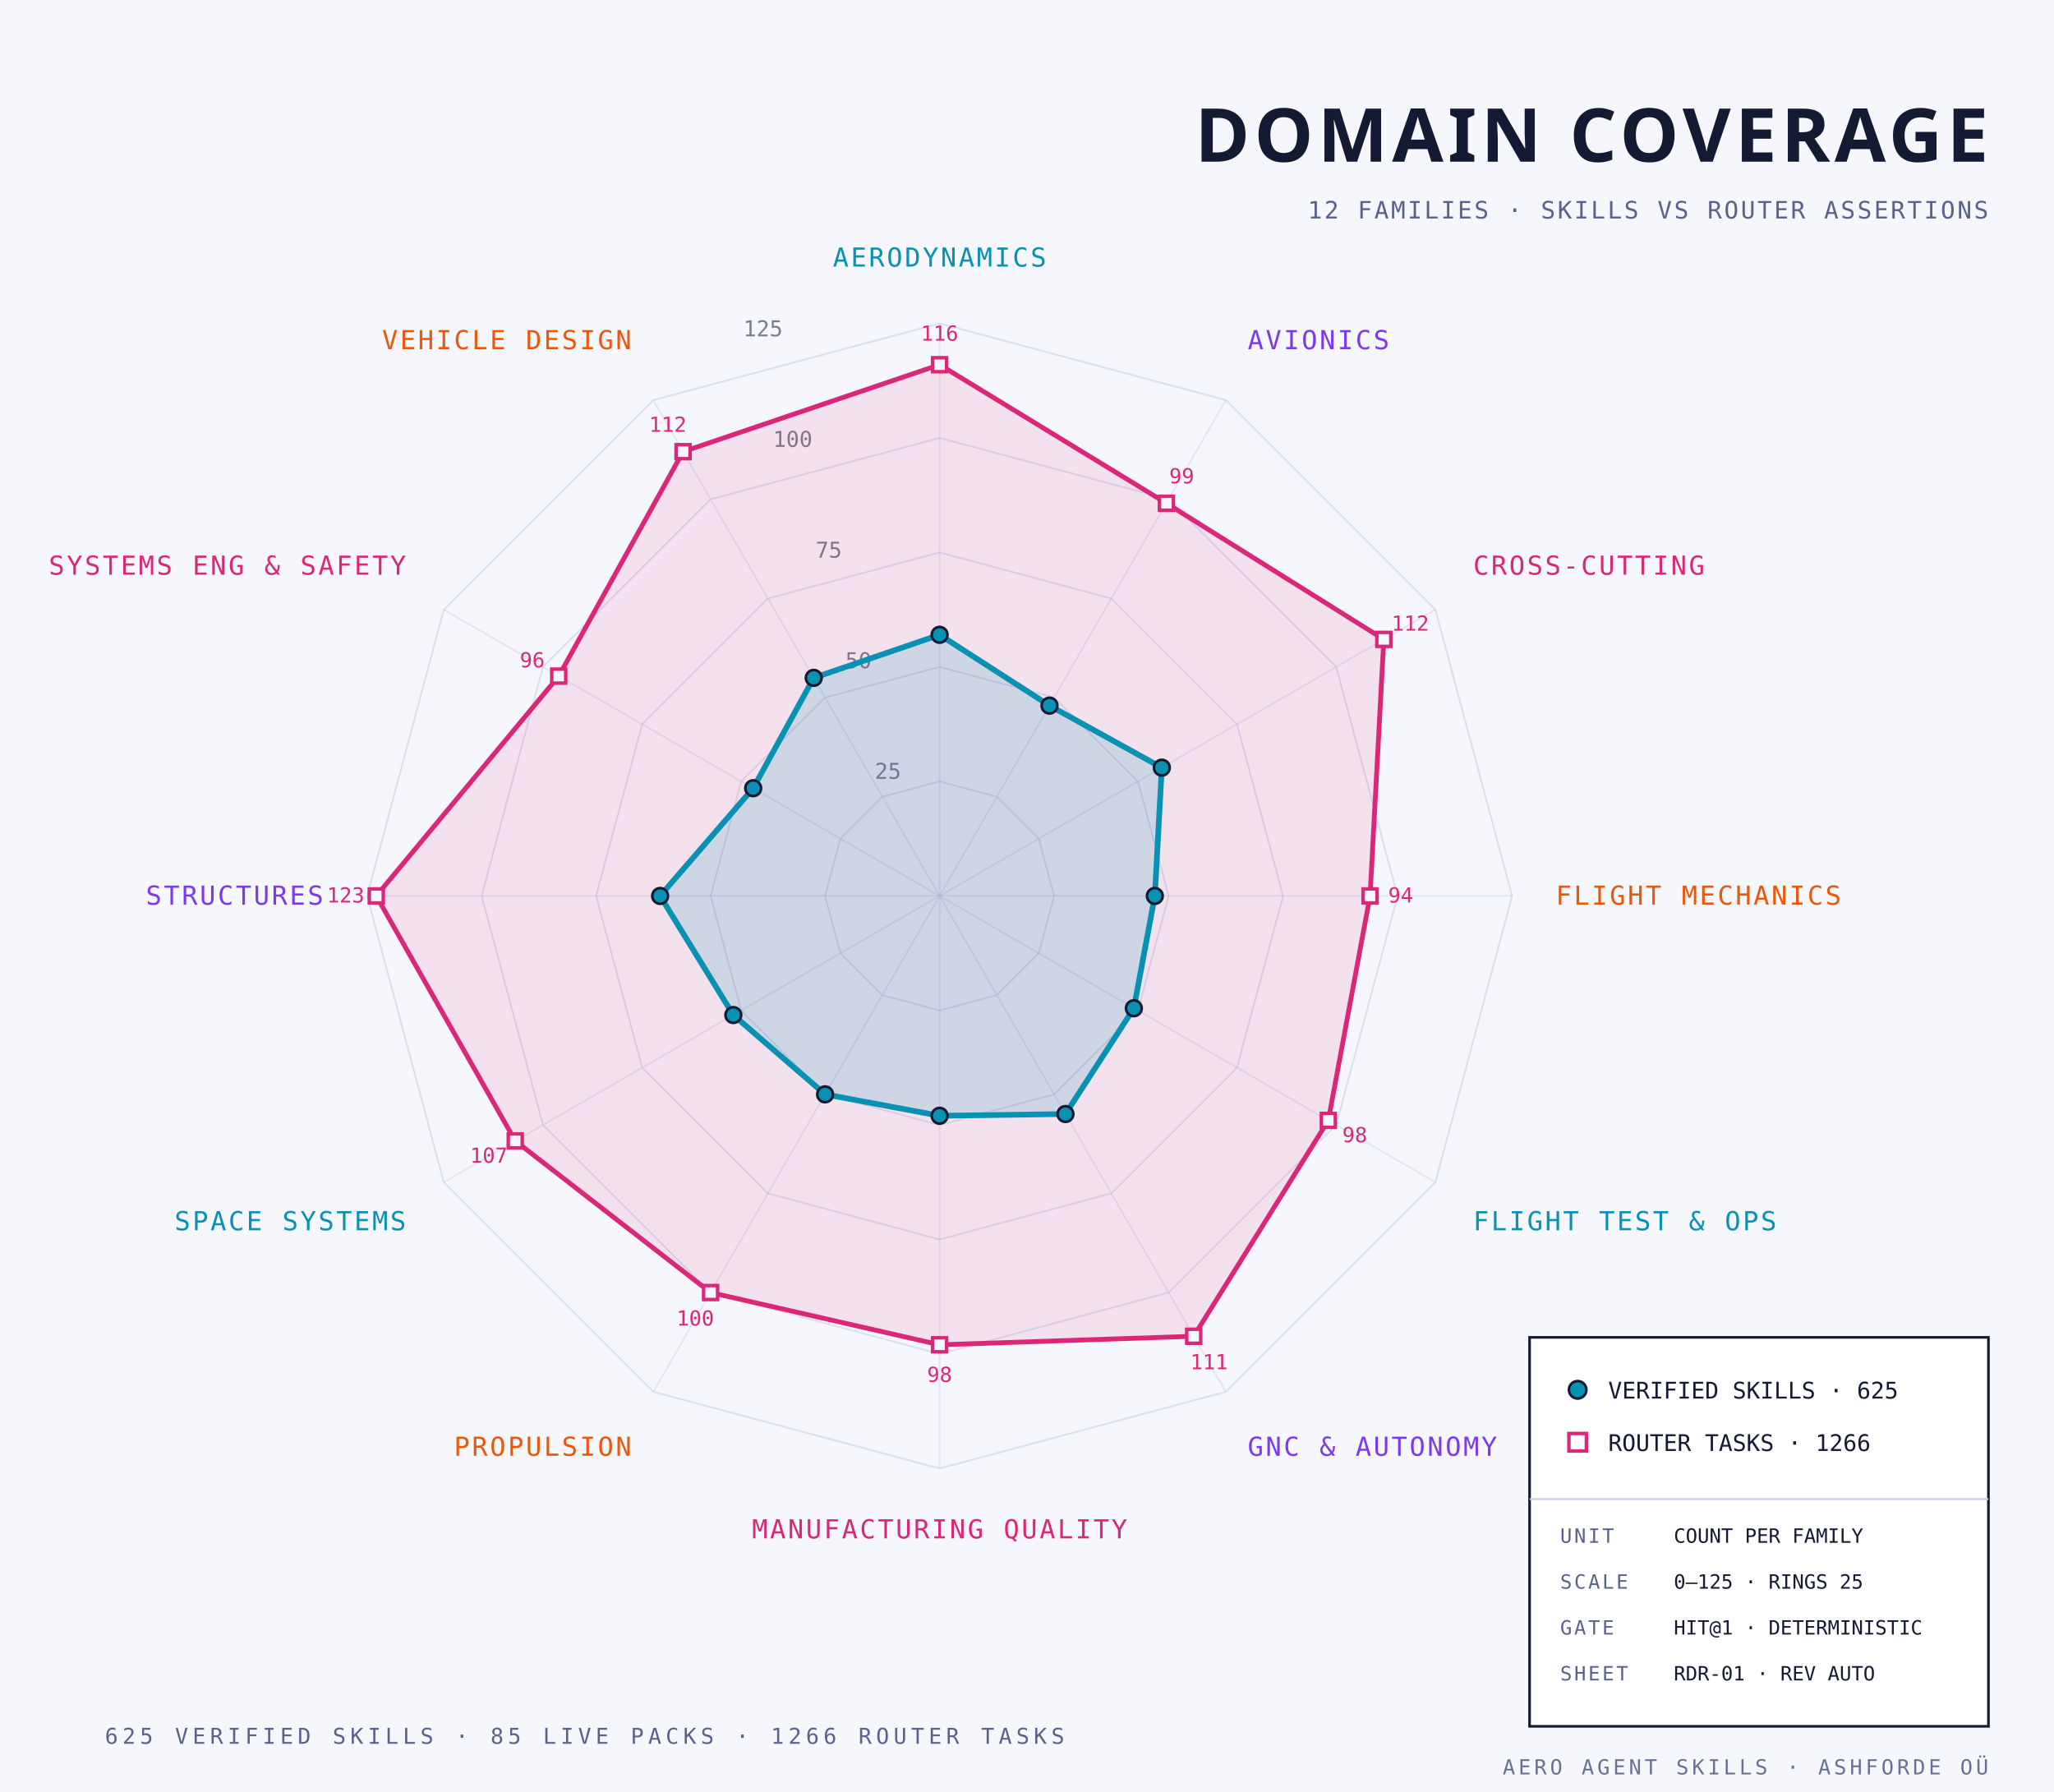
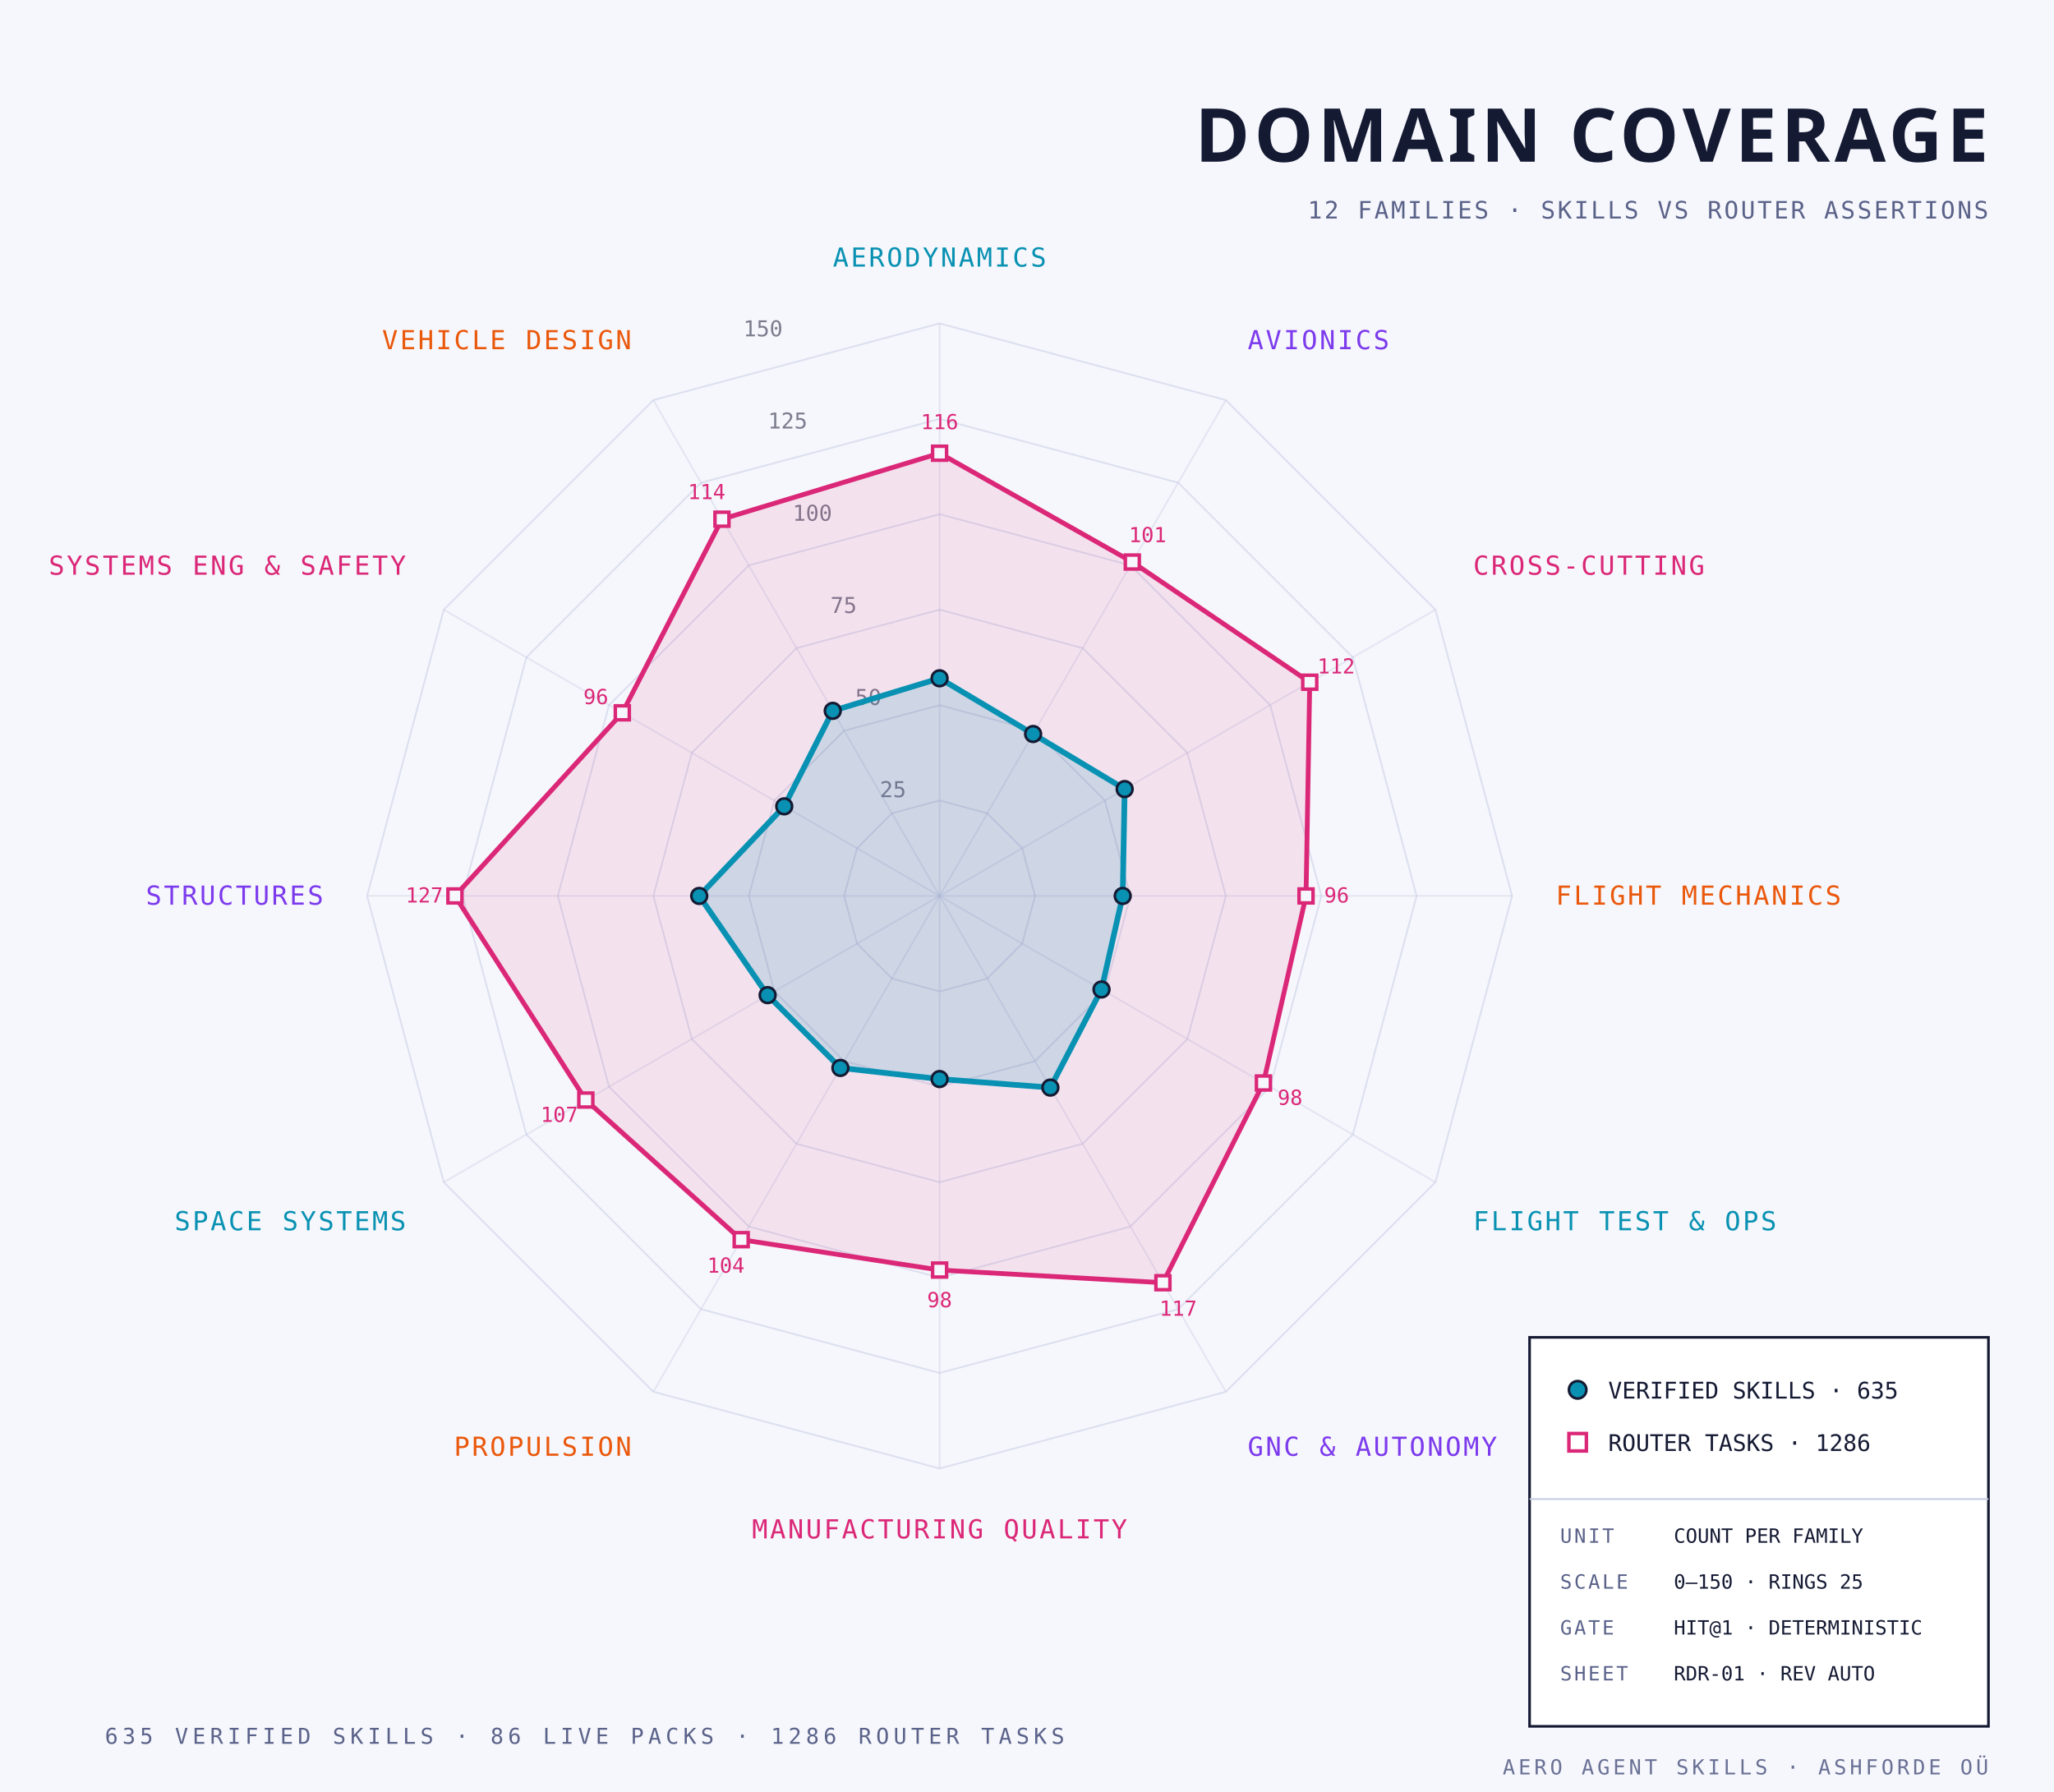
<svg xmlns="http://www.w3.org/2000/svg" width="940" height="820" viewBox="0 0 940 820">
  <style>
    .mono { font-family: "JetBrains Mono", "IBM Plex Mono", "Menlo", monospace; }
    .cond { font-family: "Barlow Condensed", "DIN Condensed", "Arial Narrow", sans-serif; font-weight: 700; text-transform: uppercase; }
    .serif { font-family: "Instrument Serif", Georgia, serif; font-style: italic; }
  </style>
  <rect width="940" height="820" fill="#f6f7fc" />
-   <polygon points="430.0,357.6 456.2,364.6 475.4,383.8 482.4,410.0 475.4,436.2 456.2,455.4 430.0,462.4 403.8,455.4 384.6,436.2 377.6,410.0 384.6,383.8 403.8,364.6" fill="none" stroke="#c6cce4" stroke-width="0.8" stroke-opacity="0.55" />
-   <polygon points="430.0,305.2 482.4,319.2 520.8,357.6 534.8,410.0 520.8,462.4 482.4,500.8 430.0,514.8 377.6,500.8 339.2,462.4 325.2,410.0 339.2,357.6 377.6,319.2" fill="none" stroke="#c6cce4" stroke-width="0.8" stroke-opacity="0.55" />
-   <polygon points="430.0,252.8 508.6,273.9 566.1,331.4 587.2,410.0 566.1,488.6 508.6,546.1 430.0,567.2 351.4,546.1 293.9,488.6 272.8,410.0 293.9,331.4 351.4,273.9" fill="none" stroke="#c6cce4" stroke-width="0.8" stroke-opacity="0.55" />
-   <polygon points="430.0,200.4 534.8,228.5 611.5,305.2 639.6,410.0 611.5,514.8 534.8,591.5 430.0,619.6 325.2,591.5 248.5,514.8 220.4,410.0 248.5,305.2 325.2,228.5" fill="none" stroke="#c6cce4" stroke-width="0.8" stroke-opacity="0.55" />
+   <polygon points="430.0,366.3 451.8,372.2 467.8,388.2 473.7,410.0 467.8,431.8 451.8,447.8 430.0,453.7 408.2,447.8 392.2,431.8 386.3,410.0 392.2,388.2 408.2,372.2" fill="none" stroke="#c6cce4" stroke-width="0.8" stroke-opacity="0.55" />
+   <polygon points="430.0,322.7 473.7,334.4 505.6,366.3 517.3,410.0 505.6,453.7 473.7,485.6 430.0,497.3 386.3,485.6 354.4,453.7 342.7,410.0 354.4,366.3 386.3,334.4" fill="none" stroke="#c6cce4" stroke-width="0.8" stroke-opacity="0.55" />
+   <polygon points="430.0,279.0 495.5,296.6 543.4,344.5 561.0,410.0 543.4,475.5 495.5,523.4 430.0,541.0 364.5,523.4 316.6,475.5 299.0,410.0 316.6,344.5 364.5,296.6" fill="none" stroke="#c6cce4" stroke-width="0.8" stroke-opacity="0.55" />
+   <polygon points="430.0,235.3 517.3,258.7 581.3,322.7 604.7,410.0 581.3,497.3 517.3,561.3 430.0,584.7 342.7,561.3 278.7,497.3 255.3,410.0 278.7,322.7 342.7,258.7" fill="none" stroke="#c6cce4" stroke-width="0.8" stroke-opacity="0.55" />
+   <polygon points="430.0,191.7 539.2,220.9 619.1,300.8 648.3,410.0 619.1,519.2 539.2,599.1 430.0,628.3 320.8,599.1 240.9,519.2 211.7,410.0 240.9,300.8 320.8,220.9" fill="none" stroke="#c6cce4" stroke-width="0.8" stroke-opacity="0.55" />
  <polygon points="430.0,148.0 561.0,183.1 656.9,279.0 692.0,410.0 656.9,541.0 561.0,636.9 430.0,672.0 299.0,636.9 203.1,541.0 168.0,410.0 203.1,279.0 299.0,183.1" fill="none" stroke="#c6cce4" stroke-width="0.8" stroke-opacity="0.55" />
  <line x1="430" y1="410" x2="430.0" y2="148.0" stroke="#c6cce4" stroke-width="0.8" stroke-opacity="0.4" />
  <line x1="430" y1="410" x2="561.0" y2="183.1" stroke="#c6cce4" stroke-width="0.8" stroke-opacity="0.4" />
  <line x1="430" y1="410" x2="656.9" y2="279.0" stroke="#c6cce4" stroke-width="0.8" stroke-opacity="0.4" />
  <line x1="430" y1="410" x2="692.0" y2="410.0" stroke="#c6cce4" stroke-width="0.8" stroke-opacity="0.4" />
  <line x1="430" y1="410" x2="656.9" y2="541.0" stroke="#c6cce4" stroke-width="0.8" stroke-opacity="0.4" />
  <line x1="430" y1="410" x2="561.0" y2="636.9" stroke="#c6cce4" stroke-width="0.8" stroke-opacity="0.4" />
  <line x1="430" y1="410" x2="430.0" y2="672.0" stroke="#c6cce4" stroke-width="0.8" stroke-opacity="0.4" />
  <line x1="430" y1="410" x2="299.0" y2="636.9" stroke="#c6cce4" stroke-width="0.8" stroke-opacity="0.4" />
  <line x1="430" y1="410" x2="203.1" y2="541.0" stroke="#c6cce4" stroke-width="0.8" stroke-opacity="0.4" />
  <line x1="430" y1="410" x2="168.0" y2="410.0" stroke="#c6cce4" stroke-width="0.8" stroke-opacity="0.4" />
  <line x1="430" y1="410" x2="203.1" y2="279.0" stroke="#c6cce4" stroke-width="0.8" stroke-opacity="0.4" />
  <line x1="430" y1="410" x2="299.0" y2="183.1" stroke="#c6cce4" stroke-width="0.8" stroke-opacity="0.4" />
-   <text class="mono" x="412.4" y="356.4" text-anchor="end" font-size="10" fill="#151a33" opacity="0.55">25</text>
-   <text class="mono" x="398.9" y="305.8" text-anchor="end" font-size="10" fill="#151a33" opacity="0.55">50</text>
-   <text class="mono" x="385.3" y="255.2" text-anchor="end" font-size="10" fill="#151a33" opacity="0.55">75</text>
-   <text class="mono" x="371.8" y="204.5" text-anchor="end" font-size="10" fill="#151a33" opacity="0.55">100</text>
-   <text class="mono" x="358.2" y="153.9" text-anchor="end" font-size="10" fill="#151a33" opacity="0.55">125</text>
+   <text class="mono" x="414.7" y="364.8" text-anchor="end" font-size="10" fill="#151a33" opacity="0.55">25</text>
+   <text class="mono" x="403.4" y="322.6" text-anchor="end" font-size="10" fill="#151a33" opacity="0.55">50</text>
+   <text class="mono" x="392.1" y="280.5" text-anchor="end" font-size="10" fill="#151a33" opacity="0.55">75</text>
+   <text class="mono" x="380.8" y="238.3" text-anchor="end" font-size="10" fill="#151a33" opacity="0.55">100</text>
+   <text class="mono" x="369.5" y="196.1" text-anchor="end" font-size="10" fill="#151a33" opacity="0.55">125</text>
+   <text class="mono" x="358.2" y="153.9" text-anchor="end" font-size="10" fill="#151a33" opacity="0.55">150</text>
  <text class="mono" x="430.0" y="122.0" text-anchor="middle" font-size="12" fill="#0891b2" letter-spacing="1">AERODYNAMICS</text>
  <text class="mono" x="571.0" y="159.8" text-anchor="start" font-size="12" fill="#7c3aed" letter-spacing="1">AVIONICS</text>
  <text class="mono" x="674.2" y="263.0" text-anchor="start" font-size="12" fill="#db2777" letter-spacing="1">CROSS-CUTTING</text>
  <text class="mono" x="712.0" y="414.0" text-anchor="start" font-size="12" fill="#ea580c" letter-spacing="1">FLIGHT MECHANICS</text>
  <text class="mono" x="674.2" y="563.0" text-anchor="start" font-size="12" fill="#0891b2" letter-spacing="1">FLIGHT TEST &amp; OPS</text>
  <text class="mono" x="571.0" y="666.2" text-anchor="start" font-size="12" fill="#7c3aed" letter-spacing="1">GNC &amp; AUTONOMY</text>
  <text class="mono" x="430.0" y="704.0" text-anchor="middle" font-size="12" fill="#db2777" letter-spacing="1">MANUFACTURING QUALITY</text>
  <text class="mono" x="289.0" y="666.2" text-anchor="end" font-size="12" fill="#ea580c" letter-spacing="1">PROPULSION</text>
  <text class="mono" x="185.8" y="563.0" text-anchor="end" font-size="12" fill="#0891b2" letter-spacing="1">SPACE SYSTEMS</text>
  <text class="mono" x="148.0" y="414.0" text-anchor="end" font-size="12" fill="#7c3aed" letter-spacing="1">STRUCTURES</text>
  <text class="mono" x="185.8" y="263.0" text-anchor="end" font-size="12" fill="#db2777" letter-spacing="1">SYSTEMS ENG &amp; SAFETY</text>
  <text class="mono" x="289.0" y="159.8" text-anchor="end" font-size="12" fill="#ea580c" letter-spacing="1">VEHICLE DESIGN</text>
-   <polygon points="430.0,166.9 533.8,230.3 633.3,292.6 627.0,410.0 607.9,512.7 546.3,611.5 430.0,615.4 325.2,591.5 235.8,522.1 172.2,410.0 255.7,309.4 312.6,206.7" fill="#db2777" fill-opacity="0.10" stroke="#db2777" stroke-width="2.2" />
-   <rect x="426.8" y="163.7" width="6.4" height="6.4" fill="#f6f7fc" stroke="#db2777" stroke-width="1.6" />
-   <rect x="530.6" y="227.1" width="6.4" height="6.4" fill="#f6f7fc" stroke="#db2777" stroke-width="1.6" />
-   <rect x="630.1" y="289.4" width="6.4" height="6.4" fill="#f6f7fc" stroke="#db2777" stroke-width="1.6" />
-   <rect x="623.8" y="406.8" width="6.4" height="6.4" fill="#f6f7fc" stroke="#db2777" stroke-width="1.6" />
-   <rect x="604.7" y="509.5" width="6.4" height="6.4" fill="#f6f7fc" stroke="#db2777" stroke-width="1.6" />
-   <rect x="543.1" y="608.3" width="6.4" height="6.4" fill="#f6f7fc" stroke="#db2777" stroke-width="1.6" />
-   <rect x="426.8" y="612.2" width="6.4" height="6.4" fill="#f6f7fc" stroke="#db2777" stroke-width="1.6" />
-   <rect x="322.0" y="588.3" width="6.4" height="6.4" fill="#f6f7fc" stroke="#db2777" stroke-width="1.6" />
-   <rect x="232.6" y="518.9" width="6.4" height="6.4" fill="#f6f7fc" stroke="#db2777" stroke-width="1.6" />
-   <rect x="169.0" y="406.8" width="6.4" height="6.4" fill="#f6f7fc" stroke="#db2777" stroke-width="1.6" />
-   <rect x="252.5" y="306.2" width="6.4" height="6.4" fill="#f6f7fc" stroke="#db2777" stroke-width="1.6" />
-   <rect x="309.4" y="203.5" width="6.4" height="6.4" fill="#f6f7fc" stroke="#db2777" stroke-width="1.6" />
-   <polygon points="430.0,290.5 480.3,322.9 531.7,351.3 528.5,410.0 518.9,461.4 487.6,509.8 430.0,510.6 377.6,500.8 335.6,464.5 302.1,410.0 344.7,360.7 372.4,310.2" fill="#0891b2" fill-opacity="0.16" stroke="#0891b2" stroke-width="2.6" />
-   <circle cx="430.0" cy="290.5" r="3.6" fill="#0891b2" stroke="#151a33" stroke-width="1.2" />
-   <circle cx="480.3" cy="322.9" r="3.6" fill="#0891b2" stroke="#151a33" stroke-width="1.2" />
-   <circle cx="531.7" cy="351.3" r="3.6" fill="#0891b2" stroke="#151a33" stroke-width="1.2" />
-   <circle cx="528.5" cy="410.0" r="3.6" fill="#0891b2" stroke="#151a33" stroke-width="1.2" />
-   <circle cx="518.9" cy="461.4" r="3.6" fill="#0891b2" stroke="#151a33" stroke-width="1.2" />
-   <circle cx="487.6" cy="509.8" r="3.6" fill="#0891b2" stroke="#151a33" stroke-width="1.2" />
-   <circle cx="430.0" cy="510.6" r="3.6" fill="#0891b2" stroke="#151a33" stroke-width="1.2" />
-   <circle cx="377.6" cy="500.8" r="3.6" fill="#0891b2" stroke="#151a33" stroke-width="1.2" />
-   <circle cx="335.6" cy="464.5" r="3.6" fill="#0891b2" stroke="#151a33" stroke-width="1.2" />
-   <circle cx="302.1" cy="410.0" r="3.6" fill="#0891b2" stroke="#151a33" stroke-width="1.2" />
-   <circle cx="344.7" cy="360.7" r="3.6" fill="#0891b2" stroke="#151a33" stroke-width="1.2" />
-   <circle cx="372.4" cy="310.2" r="3.6" fill="#0891b2" stroke="#151a33" stroke-width="1.2" />
-   <text class="mono" x="430.0" y="155.9" text-anchor="middle" font-size="9.5" fill="#db2777">116</text>
-   <text class="mono" x="540.8" y="221.2" text-anchor="middle" font-size="9.5" fill="#db2777">99</text>
-   <text class="mono" x="645.4" y="288.6" text-anchor="middle" font-size="9.5" fill="#db2777">112</text>
-   <text class="mono" x="641.0" y="413.0" text-anchor="middle" font-size="9.5" fill="#db2777">94</text>
-   <text class="mono" x="620.0" y="522.7" text-anchor="middle" font-size="9.5" fill="#db2777">98</text>
-   <text class="mono" x="553.3" y="626.6" text-anchor="middle" font-size="9.5" fill="#db2777">111</text>
-   <text class="mono" x="430.0" y="632.4" text-anchor="middle" font-size="9.5" fill="#db2777">98</text>
-   <text class="mono" x="318.2" y="606.6" text-anchor="middle" font-size="9.5" fill="#db2777">100</text>
-   <text class="mono" x="223.7" y="532.1" text-anchor="middle" font-size="9.5" fill="#db2777">107</text>
-   <text class="mono" x="158.2" y="413.0" text-anchor="middle" font-size="9.5" fill="#db2777">123</text>
-   <text class="mono" x="243.6" y="305.4" text-anchor="middle" font-size="9.5" fill="#db2777">96</text>
-   <text class="mono" x="305.6" y="197.6" text-anchor="middle" font-size="9.5" fill="#db2777">112</text>
+   <polygon points="430.0,207.4 518.2,257.2 599.4,312.2 597.7,410.0 578.2,495.6 532.2,587.0 430.0,581.2 339.2,567.3 268.1,503.4 208.2,410.0 284.8,326.2 330.4,237.6" fill="#db2777" fill-opacity="0.10" stroke="#db2777" stroke-width="2.2" />
+   <rect x="426.8" y="204.2" width="6.4" height="6.4" fill="#f6f7fc" stroke="#db2777" stroke-width="1.6" />
+   <rect x="515.0" y="254.0" width="6.4" height="6.4" fill="#f6f7fc" stroke="#db2777" stroke-width="1.6" />
+   <rect x="596.2" y="309.0" width="6.4" height="6.4" fill="#f6f7fc" stroke="#db2777" stroke-width="1.6" />
+   <rect x="594.5" y="406.8" width="6.4" height="6.4" fill="#f6f7fc" stroke="#db2777" stroke-width="1.6" />
+   <rect x="575.0" y="492.4" width="6.4" height="6.4" fill="#f6f7fc" stroke="#db2777" stroke-width="1.6" />
+   <rect x="529.0" y="583.8" width="6.4" height="6.4" fill="#f6f7fc" stroke="#db2777" stroke-width="1.6" />
+   <rect x="426.8" y="578.0" width="6.4" height="6.4" fill="#f6f7fc" stroke="#db2777" stroke-width="1.6" />
+   <rect x="336.0" y="564.1" width="6.4" height="6.4" fill="#f6f7fc" stroke="#db2777" stroke-width="1.6" />
+   <rect x="264.9" y="500.2" width="6.4" height="6.4" fill="#f6f7fc" stroke="#db2777" stroke-width="1.6" />
+   <rect x="205.0" y="406.8" width="6.4" height="6.4" fill="#f6f7fc" stroke="#db2777" stroke-width="1.6" />
+   <rect x="281.6" y="323.0" width="6.4" height="6.4" fill="#f6f7fc" stroke="#db2777" stroke-width="1.6" />
+   <rect x="327.2" y="234.4" width="6.4" height="6.4" fill="#f6f7fc" stroke="#db2777" stroke-width="1.6" />
+   <polygon points="430.0,310.4 472.8,335.9 514.7,361.1 513.8,410.0 504.1,452.8 480.7,497.7 430.0,493.8 384.6,488.7 351.3,455.4 320.0,410.0 358.9,369.0 381.1,325.3" fill="#0891b2" fill-opacity="0.16" stroke="#0891b2" stroke-width="2.6" />
+   <circle cx="430.0" cy="310.4" r="3.6" fill="#0891b2" stroke="#151a33" stroke-width="1.2" />
+   <circle cx="472.8" cy="335.9" r="3.6" fill="#0891b2" stroke="#151a33" stroke-width="1.2" />
+   <circle cx="514.7" cy="361.1" r="3.6" fill="#0891b2" stroke="#151a33" stroke-width="1.2" />
+   <circle cx="513.8" cy="410.0" r="3.6" fill="#0891b2" stroke="#151a33" stroke-width="1.2" />
+   <circle cx="504.1" cy="452.8" r="3.6" fill="#0891b2" stroke="#151a33" stroke-width="1.2" />
+   <circle cx="480.7" cy="497.7" r="3.6" fill="#0891b2" stroke="#151a33" stroke-width="1.2" />
+   <circle cx="430.0" cy="493.8" r="3.6" fill="#0891b2" stroke="#151a33" stroke-width="1.2" />
+   <circle cx="384.6" cy="488.7" r="3.6" fill="#0891b2" stroke="#151a33" stroke-width="1.2" />
+   <circle cx="351.3" cy="455.4" r="3.6" fill="#0891b2" stroke="#151a33" stroke-width="1.2" />
+   <circle cx="320.0" cy="410.0" r="3.6" fill="#0891b2" stroke="#151a33" stroke-width="1.2" />
+   <circle cx="358.9" cy="369.0" r="3.6" fill="#0891b2" stroke="#151a33" stroke-width="1.2" />
+   <circle cx="381.1" cy="325.3" r="3.6" fill="#0891b2" stroke="#151a33" stroke-width="1.2" />
+   <text class="mono" x="430.0" y="196.4" text-anchor="middle" font-size="9.5" fill="#db2777">116</text>
+   <text class="mono" x="525.2" y="248.1" text-anchor="middle" font-size="9.5" fill="#db2777">101</text>
+   <text class="mono" x="611.5" y="308.2" text-anchor="middle" font-size="9.5" fill="#db2777">112</text>
+   <text class="mono" x="611.7" y="413.0" text-anchor="middle" font-size="9.5" fill="#db2777">96</text>
+   <text class="mono" x="590.4" y="505.6" text-anchor="middle" font-size="9.5" fill="#db2777">98</text>
+   <text class="mono" x="539.2" y="602.1" text-anchor="middle" font-size="9.5" fill="#db2777">117</text>
+   <text class="mono" x="430.0" y="598.2" text-anchor="middle" font-size="9.5" fill="#db2777">98</text>
+   <text class="mono" x="332.2" y="582.4" text-anchor="middle" font-size="9.5" fill="#db2777">104</text>
+   <text class="mono" x="256.0" y="513.4" text-anchor="middle" font-size="9.5" fill="#db2777">107</text>
+   <text class="mono" x="194.2" y="413.0" text-anchor="middle" font-size="9.5" fill="#db2777">127</text>
+   <text class="mono" x="272.7" y="322.2" text-anchor="middle" font-size="9.5" fill="#db2777">96</text>
+   <text class="mono" x="323.4" y="228.4" text-anchor="middle" font-size="9.5" fill="#db2777">114</text>
  <text class="cond" x="910.0" y="74.0" text-anchor="end" font-size="34" fill="#151a33" letter-spacing="2">DOMAIN COVERAGE</text>
  <text class="mono" x="910.0" y="100.0" text-anchor="end" font-size="11" fill="#5a6289" letter-spacing="1">12 FAMILIES · SKILLS VS ROUTER ASSERTIONS</text>
  <rect x="700" y="612" width="210" height="178" fill="#ffffff" stroke="#151a33" stroke-width="1.2" />
  <line x1="700" y1="686" x2="910" y2="686" stroke="#c6cce4" stroke-width="0.8" />
  <circle cx="722" cy="636" r="4" fill="#0891b2" stroke="#151a33" stroke-width="1.2" />
-   <text class="mono" x="736.0" y="640.0" text-anchor="start" font-size="10.5" fill="#151a33">VERIFIED SKILLS · 625</text>
+   <text class="mono" x="736.0" y="640.0" text-anchor="start" font-size="10.5" fill="#151a33">VERIFIED SKILLS · 635</text>
  <rect x="718" y="656" width="8" height="8" fill="none" stroke="#db2777" stroke-width="1.6" />
-   <text class="mono" x="736.0" y="664.0" text-anchor="start" font-size="10.5" fill="#151a33">ROUTER TASKS · 1266</text>
+   <text class="mono" x="736.0" y="664.0" text-anchor="start" font-size="10.5" fill="#151a33">ROUTER TASKS · 1286</text>
  <text class="mono" x="714.0" y="706.0" text-anchor="start" font-size="9" fill="#5a6289" letter-spacing="1">UNIT</text>
  <text class="mono" x="766.0" y="706.0" text-anchor="start" font-size="9" fill="#151a33">COUNT PER FAMILY</text>
  <text class="mono" x="714.0" y="727.0" text-anchor="start" font-size="9" fill="#5a6289" letter-spacing="1">SCALE</text>
-   <text class="mono" x="766.0" y="727.0" text-anchor="start" font-size="9" fill="#151a33">0–125 · RINGS 25</text>
+   <text class="mono" x="766.0" y="727.0" text-anchor="start" font-size="9" fill="#151a33">0–150 · RINGS 25</text>
  <text class="mono" x="714.0" y="748.0" text-anchor="start" font-size="9" fill="#5a6289" letter-spacing="1">GATE</text>
  <text class="mono" x="766.0" y="748.0" text-anchor="start" font-size="9" fill="#151a33">HIT@1 · DETERMINISTIC</text>
  <text class="mono" x="714.0" y="769.0" text-anchor="start" font-size="9" fill="#5a6289" letter-spacing="1">SHEET</text>
  <text class="mono" x="766.0" y="769.0" text-anchor="start" font-size="9" fill="#151a33">RDR-01 · REV AUTO</text>
-   <text class="mono" x="48.0" y="798.0" text-anchor="start" font-size="10" fill="#5a6289" letter-spacing="2">625 VERIFIED SKILLS · 85 LIVE PACKS · 1266 ROUTER TASKS</text>
+   <text class="mono" x="48.0" y="798.0" text-anchor="start" font-size="10" fill="#5a6289" letter-spacing="2">635 VERIFIED SKILLS · 86 LIVE PACKS · 1286 ROUTER TASKS</text>
  <text class="mono" x="910.0" y="812.0" text-anchor="end" font-size="9.5" fill="#5a6289" letter-spacing="1.5" opacity="0.9">AERO AGENT SKILLS · ASHFORDE OÜ</text>
</svg>
